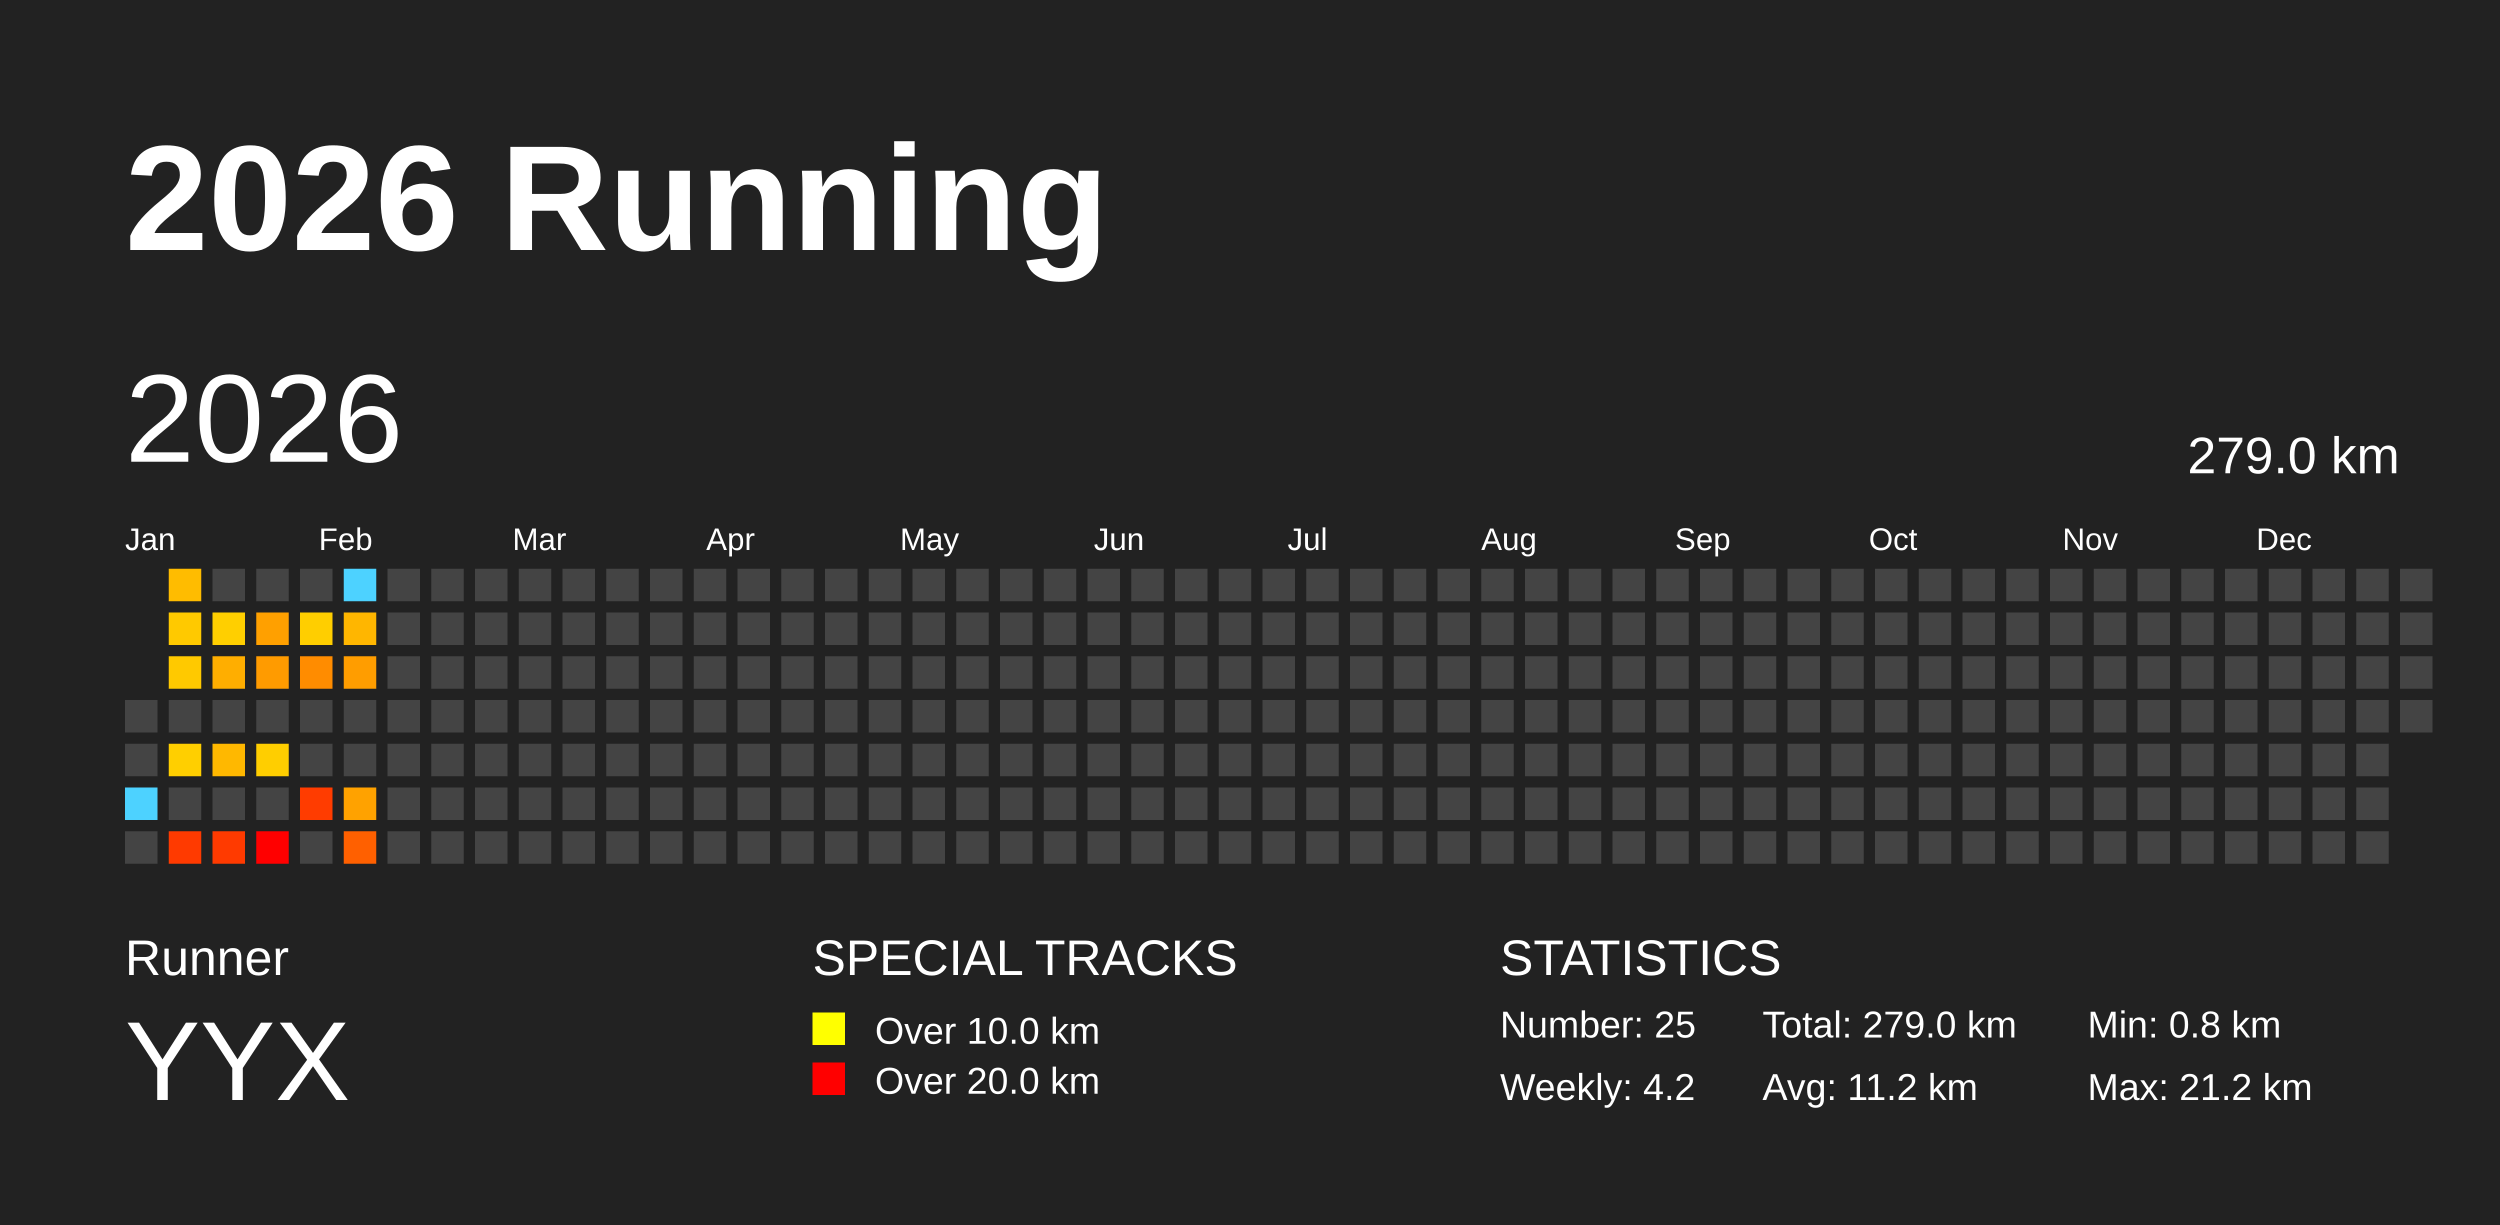
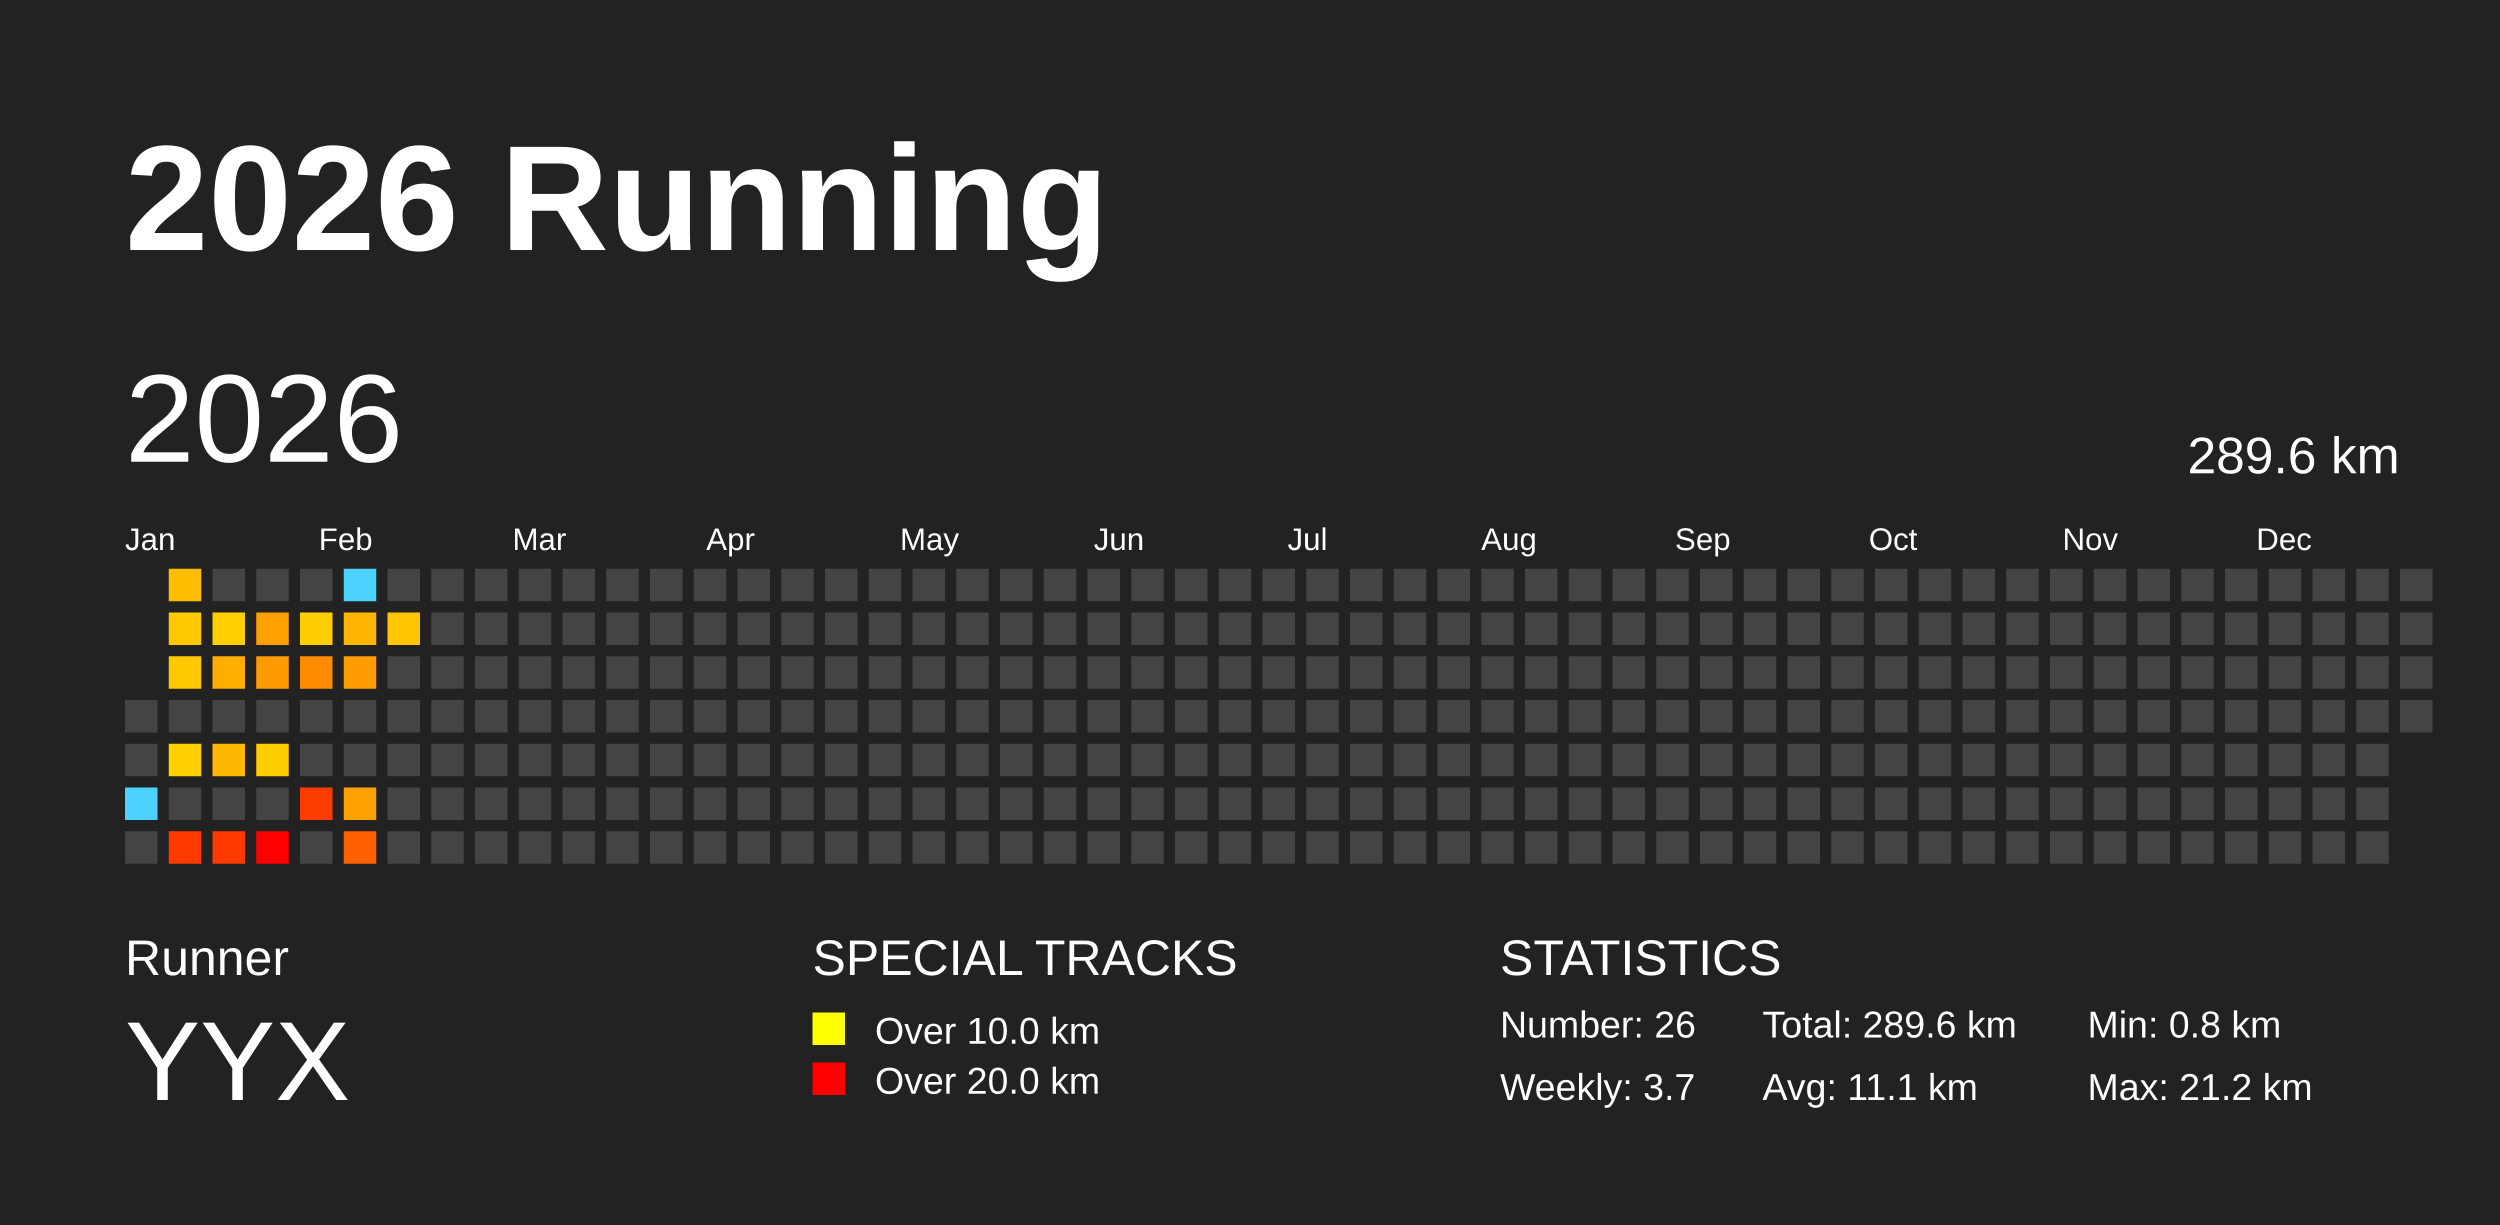
<svg xmlns="http://www.w3.org/2000/svg" baseProfile="full" height="98mm" version="1.1" viewBox="0,0,200,98" width="200mm">
  <defs />
  <rect fill="#222222" height="98" width="200" x="0" y="0" />
  <text fill="#FFFFFF" style="font-size:12px; font-family:Arial; font-weight:bold;" x="10" y="20">2026 Running</text>
  <text fill="#FFFFFF" style="font-size:4px; font-family:Arial" x="10" y="78">Runner</text>
  <text fill="#FFFFFF" style="font-size:9px; font-family:Arial" x="10" y="88">YYX</text>
  <text fill="#FFFFFF" style="font-size:4px; font-family:Arial" x="65" y="78">SPECIAL TRACKS</text>
  <rect fill="yellow" height="2.6" width="2.6" x="65" y="81" />
  <text fill="#FFFFFF" style="font-size:3px; font-family:Arial" x="70" y="83.5">Over 10.0 km</text>
  <rect fill="red" height="2.6" width="2.6" x="65" y="85" />
  <text fill="#FFFFFF" style="font-size:3px; font-family:Arial" x="70" y="87.5">Over 20.0 km</text>
  <text fill="#FFFFFF" style="font-size:4px; font-family:Arial" x="120" y="78">STATISTICS</text>
-   <text fill="#FFFFFF" style="font-size:3px; font-family:Arial" x="120" y="83">Number: 25</text>
-   <text fill="#FFFFFF" style="font-size:3px; font-family:Arial" x="120" y="88">Weekly: 4.2</text>
-   <text fill="#FFFFFF" style="font-size:3px; font-family:Arial" x="141" y="83">Total: 279.0 km</text>
-   <text fill="#FFFFFF" style="font-size:3px; font-family:Arial" x="141" y="88">Avg: 11.2 km</text>
+   <text fill="#FFFFFF" style="font-size:3px; font-family:Arial" x="120" y="83">Number: 26</text>
+   <text fill="#FFFFFF" style="font-size:3px; font-family:Arial" x="120" y="88">Weekly: 3.7</text>
+   <text fill="#FFFFFF" style="font-size:3px; font-family:Arial" x="141" y="83">Total: 289.6 km</text>
+   <text fill="#FFFFFF" style="font-size:3px; font-family:Arial" x="141" y="88">Avg: 11.1 km</text>
  <text fill="#FFFFFF" style="font-size:3px; font-family:Arial" x="167" y="83">Min: 0.8 km</text>
  <text fill="#FFFFFF" style="font-size:3px; font-family:Arial" x="167" y="88">Max: 21.2 km</text>
  <text dominant-baseline="hanging" fill="#FFFFFF" style="font-size:10.0px; font-family:Arial;" x="10" y="30">2026</text>
-   <text dominant-baseline="hanging" fill="#FFFFFF" style="font-size:4.125px; font-family:Arial;" x="175" y="35">279.0 km</text>
+   <text dominant-baseline="hanging" fill="#FFFFFF" style="font-size:4.125px; font-family:Arial;" x="175" y="35">289.6 km</text>
  <text fill="#FFFFFF" style="font-size:2.5px; font-family:Arial" x="10.0" y="44">Jan</text>
  <text fill="#FFFFFF" style="font-size:2.5px; font-family:Arial" x="25.5" y="44">Feb</text>
  <text fill="#FFFFFF" style="font-size:2.5px; font-family:Arial" x="41.0" y="44">Mar</text>
  <text fill="#FFFFFF" style="font-size:2.5px; font-family:Arial" x="56.5" y="44">Apr</text>
  <text fill="#FFFFFF" style="font-size:2.5px; font-family:Arial" x="72.0" y="44">May</text>
  <text fill="#FFFFFF" style="font-size:2.5px; font-family:Arial" x="87.5" y="44">Jun</text>
  <text fill="#FFFFFF" style="font-size:2.5px; font-family:Arial" x="103.0" y="44">Jul</text>
  <text fill="#FFFFFF" style="font-size:2.5px; font-family:Arial" x="118.5" y="44">Aug</text>
  <text fill="#FFFFFF" style="font-size:2.5px; font-family:Arial" x="134.0" y="44">Sep</text>
  <text fill="#FFFFFF" style="font-size:2.5px; font-family:Arial" x="149.5" y="44">Oct</text>
  <text fill="#FFFFFF" style="font-size:2.5px; font-family:Arial" x="165.0" y="44">Nov</text>
  <text fill="#FFFFFF" style="font-size:2.5px; font-family:Arial" x="180.5" y="44">Dec</text>
  <rect fill="#444444" height="2.6" width="2.6" x="10.0" y="56.0" />
  <rect fill="#444444" height="2.6" width="2.6" x="10.0" y="59.5" />
  <rect fill="#4dd2ff" height="2.6" width="2.6" x="10.0" y="63.0" />
  <rect fill="#444444" height="2.6" width="2.6" x="10.0" y="66.5" />
  <rect fill="#ffbc00" height="2.6" width="2.6" x="13.5" y="45.5" />
  <rect fill="#ffc900" height="2.6" width="2.6" x="13.5" y="49.0" />
  <rect fill="#ffc900" height="2.6" width="2.6" x="13.5" y="52.5" />
  <rect fill="#444444" height="2.6" width="2.6" x="13.5" y="56.0" />
  <rect fill="#ffcf00" height="2.6" width="2.6" x="13.5" y="59.5" />
  <rect fill="#444444" height="2.6" width="2.6" x="13.5" y="63.0" />
  <rect fill="#ff3a00" height="2.6" width="2.6" x="13.5" y="66.5" />
  <rect fill="#444444" height="2.6" width="2.6" x="17.0" y="45.5" />
  <rect fill="#ffcf00" height="2.6" width="2.6" x="17.0" y="49.0" />
  <rect fill="#ffae00" height="2.6" width="2.6" x="17.0" y="52.5" />
  <rect fill="#444444" height="2.6" width="2.6" x="17.0" y="56.0" />
  <rect fill="#ffb800" height="2.6" width="2.6" x="17.0" y="59.5" />
  <rect fill="#444444" height="2.6" width="2.6" x="17.0" y="63.0" />
  <rect fill="#ff3a00" height="2.6" width="2.6" x="17.0" y="66.5" />
  <rect fill="#444444" height="2.6" width="2.6" x="20.5" y="45.5" />
  <rect fill="#ffa000" height="2.6" width="2.6" x="20.5" y="49.0" />
  <rect fill="#ff9b00" height="2.6" width="2.6" x="20.5" y="52.5" />
  <rect fill="#444444" height="2.6" width="2.6" x="20.5" y="56.0" />
  <rect fill="#ffce00" height="2.6" width="2.6" x="20.5" y="59.5" />
  <rect fill="#444444" height="2.6" width="2.6" x="20.5" y="63.0" />
  <rect fill="red" height="2.6" width="2.6" x="20.5" y="66.5" />
  <rect fill="#444444" height="2.6" width="2.6" x="24.0" y="45.5" />
  <rect fill="#ffce00" height="2.6" width="2.6" x="24.0" y="49.0" />
  <rect fill="#ff8c00" height="2.6" width="2.6" x="24.0" y="52.5" />
  <rect fill="#444444" height="2.6" width="2.6" x="24.0" y="56.0" />
  <rect fill="#444444" height="2.6" width="2.6" x="24.0" y="59.5" />
  <rect fill="#ff3c00" height="2.6" width="2.6" x="24.0" y="63.0" />
  <rect fill="#444444" height="2.6" width="2.6" x="24.0" y="66.5" />
  <rect fill="#4dd2ff" height="2.6" width="2.6" x="27.5" y="45.5" />
  <rect fill="#ffb600" height="2.6" width="2.6" x="27.5" y="49.0" />
  <rect fill="#ff9d00" height="2.6" width="2.6" x="27.5" y="52.5" />
  <rect fill="#444444" height="2.6" width="2.6" x="27.5" y="56.0" />
  <rect fill="#444444" height="2.6" width="2.6" x="27.5" y="59.5" />
  <rect fill="#ffa200" height="2.6" width="2.6" x="27.5" y="63.0" />
  <rect fill="#ff6000" height="2.6" width="2.6" x="27.5" y="66.5" />
  <rect fill="#444444" height="2.6" width="2.6" x="31.0" y="45.5" />
-   <rect fill="#444444" height="2.6" width="2.6" x="31.0" y="49.0" />
+   <rect fill="#ffc500" height="2.6" width="2.6" x="31.0" y="49.0" />
  <rect fill="#444444" height="2.6" width="2.6" x="31.0" y="52.5" />
  <rect fill="#444444" height="2.6" width="2.6" x="31.0" y="56.0" />
  <rect fill="#444444" height="2.6" width="2.6" x="31.0" y="59.5" />
  <rect fill="#444444" height="2.6" width="2.6" x="31.0" y="63.0" />
  <rect fill="#444444" height="2.6" width="2.6" x="31.0" y="66.5" />
  <rect fill="#444444" height="2.6" width="2.6" x="34.5" y="45.5" />
  <rect fill="#444444" height="2.6" width="2.6" x="34.5" y="49.0" />
  <rect fill="#444444" height="2.6" width="2.6" x="34.5" y="52.5" />
  <rect fill="#444444" height="2.6" width="2.6" x="34.5" y="56.0" />
  <rect fill="#444444" height="2.6" width="2.6" x="34.5" y="59.5" />
  <rect fill="#444444" height="2.6" width="2.6" x="34.5" y="63.0" />
  <rect fill="#444444" height="2.6" width="2.6" x="34.5" y="66.5" />
  <rect fill="#444444" height="2.6" width="2.6" x="38.0" y="45.5" />
  <rect fill="#444444" height="2.6" width="2.6" x="38.0" y="49.0" />
  <rect fill="#444444" height="2.6" width="2.6" x="38.0" y="52.5" />
  <rect fill="#444444" height="2.6" width="2.6" x="38.0" y="56.0" />
  <rect fill="#444444" height="2.6" width="2.6" x="38.0" y="59.5" />
  <rect fill="#444444" height="2.6" width="2.6" x="38.0" y="63.0" />
  <rect fill="#444444" height="2.6" width="2.6" x="38.0" y="66.5" />
  <rect fill="#444444" height="2.6" width="2.6" x="41.5" y="45.5" />
  <rect fill="#444444" height="2.6" width="2.6" x="41.5" y="49.0" />
  <rect fill="#444444" height="2.6" width="2.6" x="41.5" y="52.5" />
  <rect fill="#444444" height="2.6" width="2.6" x="41.5" y="56.0" />
  <rect fill="#444444" height="2.6" width="2.6" x="41.5" y="59.5" />
  <rect fill="#444444" height="2.6" width="2.6" x="41.5" y="63.0" />
  <rect fill="#444444" height="2.6" width="2.6" x="41.5" y="66.5" />
  <rect fill="#444444" height="2.6" width="2.6" x="45.0" y="45.5" />
  <rect fill="#444444" height="2.6" width="2.6" x="45.0" y="49.0" />
  <rect fill="#444444" height="2.6" width="2.6" x="45.0" y="52.5" />
  <rect fill="#444444" height="2.6" width="2.6" x="45.0" y="56.0" />
  <rect fill="#444444" height="2.6" width="2.6" x="45.0" y="59.5" />
  <rect fill="#444444" height="2.6" width="2.6" x="45.0" y="63.0" />
  <rect fill="#444444" height="2.6" width="2.6" x="45.0" y="66.5" />
  <rect fill="#444444" height="2.6" width="2.6" x="48.5" y="45.5" />
  <rect fill="#444444" height="2.6" width="2.6" x="48.5" y="49.0" />
  <rect fill="#444444" height="2.6" width="2.6" x="48.5" y="52.5" />
  <rect fill="#444444" height="2.6" width="2.6" x="48.5" y="56.0" />
  <rect fill="#444444" height="2.6" width="2.6" x="48.5" y="59.5" />
  <rect fill="#444444" height="2.6" width="2.6" x="48.5" y="63.0" />
  <rect fill="#444444" height="2.6" width="2.6" x="48.5" y="66.5" />
  <rect fill="#444444" height="2.6" width="2.6" x="52.0" y="45.5" />
  <rect fill="#444444" height="2.6" width="2.6" x="52.0" y="49.0" />
  <rect fill="#444444" height="2.6" width="2.6" x="52.0" y="52.5" />
  <rect fill="#444444" height="2.6" width="2.6" x="52.0" y="56.0" />
  <rect fill="#444444" height="2.6" width="2.6" x="52.0" y="59.5" />
  <rect fill="#444444" height="2.6" width="2.6" x="52.0" y="63.0" />
  <rect fill="#444444" height="2.6" width="2.6" x="52.0" y="66.5" />
  <rect fill="#444444" height="2.6" width="2.6" x="55.5" y="45.5" />
  <rect fill="#444444" height="2.6" width="2.6" x="55.5" y="49.0" />
  <rect fill="#444444" height="2.6" width="2.6" x="55.5" y="52.5" />
  <rect fill="#444444" height="2.6" width="2.6" x="55.5" y="56.0" />
  <rect fill="#444444" height="2.6" width="2.6" x="55.5" y="59.5" />
  <rect fill="#444444" height="2.6" width="2.6" x="55.5" y="63.0" />
  <rect fill="#444444" height="2.6" width="2.6" x="55.5" y="66.5" />
  <rect fill="#444444" height="2.6" width="2.6" x="59.0" y="45.5" />
  <rect fill="#444444" height="2.6" width="2.6" x="59.0" y="49.0" />
  <rect fill="#444444" height="2.6" width="2.6" x="59.0" y="52.5" />
  <rect fill="#444444" height="2.6" width="2.6" x="59.0" y="56.0" />
  <rect fill="#444444" height="2.6" width="2.6" x="59.0" y="59.5" />
  <rect fill="#444444" height="2.6" width="2.6" x="59.0" y="63.0" />
  <rect fill="#444444" height="2.6" width="2.6" x="59.0" y="66.5" />
  <rect fill="#444444" height="2.6" width="2.6" x="62.5" y="45.5" />
  <rect fill="#444444" height="2.6" width="2.6" x="62.5" y="49.0" />
  <rect fill="#444444" height="2.6" width="2.6" x="62.5" y="52.5" />
  <rect fill="#444444" height="2.6" width="2.6" x="62.5" y="56.0" />
  <rect fill="#444444" height="2.6" width="2.6" x="62.5" y="59.5" />
  <rect fill="#444444" height="2.6" width="2.6" x="62.5" y="63.0" />
  <rect fill="#444444" height="2.6" width="2.6" x="62.5" y="66.5" />
  <rect fill="#444444" height="2.6" width="2.6" x="66.0" y="45.5" />
  <rect fill="#444444" height="2.6" width="2.6" x="66.0" y="49.0" />
  <rect fill="#444444" height="2.6" width="2.6" x="66.0" y="52.5" />
  <rect fill="#444444" height="2.6" width="2.6" x="66.0" y="56.0" />
  <rect fill="#444444" height="2.6" width="2.6" x="66.0" y="59.5" />
  <rect fill="#444444" height="2.6" width="2.6" x="66.0" y="63.0" />
  <rect fill="#444444" height="2.6" width="2.6" x="66.0" y="66.5" />
  <rect fill="#444444" height="2.6" width="2.6" x="69.5" y="45.5" />
  <rect fill="#444444" height="2.6" width="2.6" x="69.5" y="49.0" />
  <rect fill="#444444" height="2.6" width="2.6" x="69.5" y="52.5" />
  <rect fill="#444444" height="2.6" width="2.6" x="69.5" y="56.0" />
  <rect fill="#444444" height="2.6" width="2.6" x="69.5" y="59.5" />
  <rect fill="#444444" height="2.6" width="2.6" x="69.5" y="63.0" />
  <rect fill="#444444" height="2.6" width="2.6" x="69.5" y="66.5" />
  <rect fill="#444444" height="2.6" width="2.6" x="73.0" y="45.5" />
  <rect fill="#444444" height="2.6" width="2.6" x="73.0" y="49.0" />
  <rect fill="#444444" height="2.6" width="2.6" x="73.0" y="52.5" />
  <rect fill="#444444" height="2.6" width="2.6" x="73.0" y="56.0" />
  <rect fill="#444444" height="2.6" width="2.6" x="73.0" y="59.5" />
  <rect fill="#444444" height="2.6" width="2.6" x="73.0" y="63.0" />
  <rect fill="#444444" height="2.6" width="2.6" x="73.0" y="66.5" />
  <rect fill="#444444" height="2.6" width="2.6" x="76.5" y="45.5" />
  <rect fill="#444444" height="2.6" width="2.6" x="76.5" y="49.0" />
  <rect fill="#444444" height="2.6" width="2.6" x="76.5" y="52.5" />
  <rect fill="#444444" height="2.6" width="2.6" x="76.5" y="56.0" />
  <rect fill="#444444" height="2.6" width="2.6" x="76.5" y="59.5" />
  <rect fill="#444444" height="2.6" width="2.6" x="76.5" y="63.0" />
  <rect fill="#444444" height="2.6" width="2.6" x="76.5" y="66.5" />
  <rect fill="#444444" height="2.6" width="2.6" x="80.0" y="45.5" />
  <rect fill="#444444" height="2.6" width="2.6" x="80.0" y="49.0" />
  <rect fill="#444444" height="2.6" width="2.6" x="80.0" y="52.5" />
  <rect fill="#444444" height="2.6" width="2.6" x="80.0" y="56.0" />
  <rect fill="#444444" height="2.6" width="2.6" x="80.0" y="59.5" />
  <rect fill="#444444" height="2.6" width="2.6" x="80.0" y="63.0" />
  <rect fill="#444444" height="2.6" width="2.6" x="80.0" y="66.5" />
  <rect fill="#444444" height="2.6" width="2.6" x="83.5" y="45.5" />
  <rect fill="#444444" height="2.6" width="2.6" x="83.5" y="49.0" />
  <rect fill="#444444" height="2.6" width="2.6" x="83.5" y="52.5" />
  <rect fill="#444444" height="2.6" width="2.6" x="83.5" y="56.0" />
  <rect fill="#444444" height="2.6" width="2.6" x="83.5" y="59.5" />
  <rect fill="#444444" height="2.6" width="2.6" x="83.5" y="63.0" />
  <rect fill="#444444" height="2.6" width="2.6" x="83.5" y="66.5" />
  <rect fill="#444444" height="2.6" width="2.6" x="87.0" y="45.5" />
  <rect fill="#444444" height="2.6" width="2.6" x="87.0" y="49.0" />
  <rect fill="#444444" height="2.6" width="2.6" x="87.0" y="52.5" />
  <rect fill="#444444" height="2.6" width="2.6" x="87.0" y="56.0" />
  <rect fill="#444444" height="2.6" width="2.6" x="87.0" y="59.5" />
  <rect fill="#444444" height="2.6" width="2.6" x="87.0" y="63.0" />
  <rect fill="#444444" height="2.6" width="2.6" x="87.0" y="66.5" />
  <rect fill="#444444" height="2.6" width="2.6" x="90.5" y="45.5" />
  <rect fill="#444444" height="2.6" width="2.6" x="90.5" y="49.0" />
  <rect fill="#444444" height="2.6" width="2.6" x="90.5" y="52.5" />
  <rect fill="#444444" height="2.6" width="2.6" x="90.5" y="56.0" />
  <rect fill="#444444" height="2.6" width="2.6" x="90.5" y="59.5" />
  <rect fill="#444444" height="2.6" width="2.6" x="90.5" y="63.0" />
  <rect fill="#444444" height="2.6" width="2.6" x="90.5" y="66.5" />
  <rect fill="#444444" height="2.6" width="2.6" x="94.0" y="45.5" />
  <rect fill="#444444" height="2.6" width="2.6" x="94.0" y="49.0" />
  <rect fill="#444444" height="2.6" width="2.6" x="94.0" y="52.5" />
  <rect fill="#444444" height="2.6" width="2.6" x="94.0" y="56.0" />
  <rect fill="#444444" height="2.6" width="2.6" x="94.0" y="59.5" />
  <rect fill="#444444" height="2.6" width="2.6" x="94.0" y="63.0" />
  <rect fill="#444444" height="2.6" width="2.6" x="94.0" y="66.5" />
  <rect fill="#444444" height="2.6" width="2.6" x="97.5" y="45.5" />
  <rect fill="#444444" height="2.6" width="2.6" x="97.5" y="49.0" />
  <rect fill="#444444" height="2.6" width="2.6" x="97.5" y="52.5" />
  <rect fill="#444444" height="2.6" width="2.6" x="97.5" y="56.0" />
  <rect fill="#444444" height="2.6" width="2.6" x="97.5" y="59.5" />
  <rect fill="#444444" height="2.6" width="2.6" x="97.5" y="63.0" />
  <rect fill="#444444" height="2.6" width="2.6" x="97.5" y="66.5" />
  <rect fill="#444444" height="2.6" width="2.6" x="101.0" y="45.5" />
  <rect fill="#444444" height="2.6" width="2.6" x="101.0" y="49.0" />
  <rect fill="#444444" height="2.6" width="2.6" x="101.0" y="52.5" />
  <rect fill="#444444" height="2.6" width="2.6" x="101.0" y="56.0" />
  <rect fill="#444444" height="2.6" width="2.6" x="101.0" y="59.5" />
  <rect fill="#444444" height="2.6" width="2.6" x="101.0" y="63.0" />
  <rect fill="#444444" height="2.6" width="2.6" x="101.0" y="66.5" />
  <rect fill="#444444" height="2.6" width="2.6" x="104.5" y="45.5" />
  <rect fill="#444444" height="2.6" width="2.6" x="104.5" y="49.0" />
  <rect fill="#444444" height="2.6" width="2.6" x="104.5" y="52.5" />
  <rect fill="#444444" height="2.6" width="2.6" x="104.5" y="56.0" />
  <rect fill="#444444" height="2.6" width="2.6" x="104.5" y="59.5" />
  <rect fill="#444444" height="2.6" width="2.6" x="104.5" y="63.0" />
  <rect fill="#444444" height="2.6" width="2.6" x="104.5" y="66.5" />
  <rect fill="#444444" height="2.6" width="2.6" x="108.0" y="45.5" />
  <rect fill="#444444" height="2.6" width="2.6" x="108.0" y="49.0" />
  <rect fill="#444444" height="2.6" width="2.6" x="108.0" y="52.5" />
  <rect fill="#444444" height="2.6" width="2.6" x="108.0" y="56.0" />
  <rect fill="#444444" height="2.6" width="2.6" x="108.0" y="59.5" />
  <rect fill="#444444" height="2.6" width="2.6" x="108.0" y="63.0" />
  <rect fill="#444444" height="2.6" width="2.6" x="108.0" y="66.5" />
  <rect fill="#444444" height="2.6" width="2.6" x="111.5" y="45.5" />
  <rect fill="#444444" height="2.6" width="2.6" x="111.5" y="49.0" />
  <rect fill="#444444" height="2.6" width="2.6" x="111.5" y="52.5" />
  <rect fill="#444444" height="2.6" width="2.6" x="111.5" y="56.0" />
  <rect fill="#444444" height="2.6" width="2.6" x="111.5" y="59.5" />
  <rect fill="#444444" height="2.6" width="2.6" x="111.5" y="63.0" />
  <rect fill="#444444" height="2.6" width="2.6" x="111.5" y="66.5" />
  <rect fill="#444444" height="2.6" width="2.6" x="115.0" y="45.5" />
  <rect fill="#444444" height="2.6" width="2.6" x="115.0" y="49.0" />
  <rect fill="#444444" height="2.6" width="2.6" x="115.0" y="52.5" />
  <rect fill="#444444" height="2.6" width="2.6" x="115.0" y="56.0" />
  <rect fill="#444444" height="2.6" width="2.6" x="115.0" y="59.5" />
  <rect fill="#444444" height="2.6" width="2.6" x="115.0" y="63.0" />
  <rect fill="#444444" height="2.6" width="2.6" x="115.0" y="66.5" />
  <rect fill="#444444" height="2.6" width="2.6" x="118.5" y="45.5" />
  <rect fill="#444444" height="2.6" width="2.6" x="118.5" y="49.0" />
  <rect fill="#444444" height="2.6" width="2.6" x="118.5" y="52.5" />
  <rect fill="#444444" height="2.6" width="2.6" x="118.5" y="56.0" />
  <rect fill="#444444" height="2.6" width="2.6" x="118.5" y="59.5" />
  <rect fill="#444444" height="2.6" width="2.6" x="118.5" y="63.0" />
  <rect fill="#444444" height="2.6" width="2.6" x="118.5" y="66.5" />
  <rect fill="#444444" height="2.6" width="2.6" x="122.0" y="45.5" />
  <rect fill="#444444" height="2.6" width="2.6" x="122.0" y="49.0" />
  <rect fill="#444444" height="2.6" width="2.6" x="122.0" y="52.5" />
  <rect fill="#444444" height="2.6" width="2.6" x="122.0" y="56.0" />
  <rect fill="#444444" height="2.6" width="2.6" x="122.0" y="59.5" />
  <rect fill="#444444" height="2.6" width="2.6" x="122.0" y="63.0" />
  <rect fill="#444444" height="2.6" width="2.6" x="122.0" y="66.5" />
  <rect fill="#444444" height="2.6" width="2.6" x="125.5" y="45.5" />
  <rect fill="#444444" height="2.6" width="2.6" x="125.5" y="49.0" />
  <rect fill="#444444" height="2.6" width="2.6" x="125.5" y="52.5" />
  <rect fill="#444444" height="2.6" width="2.6" x="125.5" y="56.0" />
  <rect fill="#444444" height="2.6" width="2.6" x="125.5" y="59.5" />
  <rect fill="#444444" height="2.6" width="2.6" x="125.5" y="63.0" />
  <rect fill="#444444" height="2.6" width="2.6" x="125.5" y="66.5" />
  <rect fill="#444444" height="2.6" width="2.6" x="129.0" y="45.5" />
  <rect fill="#444444" height="2.6" width="2.6" x="129.0" y="49.0" />
  <rect fill="#444444" height="2.6" width="2.6" x="129.0" y="52.5" />
  <rect fill="#444444" height="2.6" width="2.6" x="129.0" y="56.0" />
  <rect fill="#444444" height="2.6" width="2.6" x="129.0" y="59.5" />
  <rect fill="#444444" height="2.6" width="2.6" x="129.0" y="63.0" />
  <rect fill="#444444" height="2.6" width="2.6" x="129.0" y="66.5" />
  <rect fill="#444444" height="2.6" width="2.6" x="132.5" y="45.5" />
  <rect fill="#444444" height="2.6" width="2.6" x="132.5" y="49.0" />
  <rect fill="#444444" height="2.6" width="2.6" x="132.5" y="52.5" />
  <rect fill="#444444" height="2.6" width="2.6" x="132.5" y="56.0" />
  <rect fill="#444444" height="2.6" width="2.6" x="132.5" y="59.5" />
  <rect fill="#444444" height="2.6" width="2.6" x="132.5" y="63.0" />
  <rect fill="#444444" height="2.6" width="2.6" x="132.5" y="66.5" />
  <rect fill="#444444" height="2.6" width="2.6" x="136.0" y="45.5" />
  <rect fill="#444444" height="2.6" width="2.6" x="136.0" y="49.0" />
  <rect fill="#444444" height="2.6" width="2.6" x="136.0" y="52.5" />
  <rect fill="#444444" height="2.6" width="2.6" x="136.0" y="56.0" />
  <rect fill="#444444" height="2.6" width="2.6" x="136.0" y="59.5" />
  <rect fill="#444444" height="2.6" width="2.6" x="136.0" y="63.0" />
  <rect fill="#444444" height="2.6" width="2.6" x="136.0" y="66.5" />
  <rect fill="#444444" height="2.6" width="2.6" x="139.5" y="45.5" />
  <rect fill="#444444" height="2.6" width="2.6" x="139.5" y="49.0" />
  <rect fill="#444444" height="2.6" width="2.6" x="139.5" y="52.5" />
  <rect fill="#444444" height="2.6" width="2.6" x="139.5" y="56.0" />
  <rect fill="#444444" height="2.6" width="2.6" x="139.5" y="59.5" />
  <rect fill="#444444" height="2.6" width="2.6" x="139.5" y="63.0" />
  <rect fill="#444444" height="2.6" width="2.6" x="139.5" y="66.5" />
  <rect fill="#444444" height="2.6" width="2.6" x="143.0" y="45.5" />
  <rect fill="#444444" height="2.6" width="2.6" x="143.0" y="49.0" />
  <rect fill="#444444" height="2.6" width="2.6" x="143.0" y="52.5" />
  <rect fill="#444444" height="2.6" width="2.6" x="143.0" y="56.0" />
  <rect fill="#444444" height="2.6" width="2.6" x="143.0" y="59.5" />
  <rect fill="#444444" height="2.6" width="2.6" x="143.0" y="63.0" />
  <rect fill="#444444" height="2.6" width="2.6" x="143.0" y="66.5" />
  <rect fill="#444444" height="2.6" width="2.6" x="146.5" y="45.5" />
  <rect fill="#444444" height="2.6" width="2.6" x="146.5" y="49.0" />
  <rect fill="#444444" height="2.6" width="2.6" x="146.5" y="52.5" />
  <rect fill="#444444" height="2.6" width="2.6" x="146.5" y="56.0" />
  <rect fill="#444444" height="2.6" width="2.6" x="146.5" y="59.5" />
  <rect fill="#444444" height="2.6" width="2.6" x="146.5" y="63.0" />
  <rect fill="#444444" height="2.6" width="2.6" x="146.5" y="66.5" />
  <rect fill="#444444" height="2.6" width="2.6" x="150.0" y="45.5" />
  <rect fill="#444444" height="2.6" width="2.6" x="150.0" y="49.0" />
  <rect fill="#444444" height="2.6" width="2.6" x="150.0" y="52.5" />
  <rect fill="#444444" height="2.6" width="2.6" x="150.0" y="56.0" />
  <rect fill="#444444" height="2.6" width="2.6" x="150.0" y="59.5" />
  <rect fill="#444444" height="2.6" width="2.6" x="150.0" y="63.0" />
  <rect fill="#444444" height="2.6" width="2.6" x="150.0" y="66.5" />
  <rect fill="#444444" height="2.6" width="2.6" x="153.5" y="45.5" />
  <rect fill="#444444" height="2.6" width="2.6" x="153.5" y="49.0" />
  <rect fill="#444444" height="2.6" width="2.6" x="153.5" y="52.5" />
  <rect fill="#444444" height="2.6" width="2.6" x="153.5" y="56.0" />
  <rect fill="#444444" height="2.6" width="2.6" x="153.5" y="59.5" />
  <rect fill="#444444" height="2.6" width="2.6" x="153.5" y="63.0" />
  <rect fill="#444444" height="2.6" width="2.6" x="153.5" y="66.5" />
  <rect fill="#444444" height="2.6" width="2.6" x="157.0" y="45.5" />
  <rect fill="#444444" height="2.6" width="2.6" x="157.0" y="49.0" />
  <rect fill="#444444" height="2.6" width="2.6" x="157.0" y="52.5" />
  <rect fill="#444444" height="2.6" width="2.6" x="157.0" y="56.0" />
  <rect fill="#444444" height="2.6" width="2.6" x="157.0" y="59.5" />
  <rect fill="#444444" height="2.6" width="2.6" x="157.0" y="63.0" />
  <rect fill="#444444" height="2.6" width="2.6" x="157.0" y="66.5" />
  <rect fill="#444444" height="2.6" width="2.6" x="160.5" y="45.5" />
  <rect fill="#444444" height="2.6" width="2.6" x="160.5" y="49.0" />
  <rect fill="#444444" height="2.6" width="2.6" x="160.5" y="52.5" />
  <rect fill="#444444" height="2.6" width="2.6" x="160.5" y="56.0" />
  <rect fill="#444444" height="2.6" width="2.6" x="160.5" y="59.5" />
  <rect fill="#444444" height="2.6" width="2.6" x="160.5" y="63.0" />
  <rect fill="#444444" height="2.6" width="2.6" x="160.5" y="66.5" />
  <rect fill="#444444" height="2.6" width="2.6" x="164.0" y="45.5" />
  <rect fill="#444444" height="2.6" width="2.6" x="164.0" y="49.0" />
  <rect fill="#444444" height="2.6" width="2.6" x="164.0" y="52.5" />
  <rect fill="#444444" height="2.6" width="2.6" x="164.0" y="56.0" />
  <rect fill="#444444" height="2.6" width="2.6" x="164.0" y="59.5" />
  <rect fill="#444444" height="2.6" width="2.6" x="164.0" y="63.0" />
  <rect fill="#444444" height="2.6" width="2.6" x="164.0" y="66.5" />
  <rect fill="#444444" height="2.6" width="2.6" x="167.5" y="45.5" />
  <rect fill="#444444" height="2.6" width="2.6" x="167.5" y="49.0" />
  <rect fill="#444444" height="2.6" width="2.6" x="167.5" y="52.5" />
  <rect fill="#444444" height="2.6" width="2.6" x="167.5" y="56.0" />
  <rect fill="#444444" height="2.6" width="2.6" x="167.5" y="59.5" />
  <rect fill="#444444" height="2.6" width="2.6" x="167.5" y="63.0" />
  <rect fill="#444444" height="2.6" width="2.6" x="167.5" y="66.5" />
  <rect fill="#444444" height="2.6" width="2.6" x="171.0" y="45.5" />
  <rect fill="#444444" height="2.6" width="2.6" x="171.0" y="49.0" />
  <rect fill="#444444" height="2.6" width="2.6" x="171.0" y="52.5" />
  <rect fill="#444444" height="2.6" width="2.6" x="171.0" y="56.0" />
  <rect fill="#444444" height="2.6" width="2.6" x="171.0" y="59.5" />
  <rect fill="#444444" height="2.6" width="2.6" x="171.0" y="63.0" />
  <rect fill="#444444" height="2.6" width="2.6" x="171.0" y="66.5" />
  <rect fill="#444444" height="2.6" width="2.6" x="174.5" y="45.5" />
  <rect fill="#444444" height="2.6" width="2.6" x="174.5" y="49.0" />
  <rect fill="#444444" height="2.6" width="2.6" x="174.5" y="52.5" />
  <rect fill="#444444" height="2.6" width="2.6" x="174.5" y="56.0" />
  <rect fill="#444444" height="2.6" width="2.6" x="174.5" y="59.5" />
  <rect fill="#444444" height="2.6" width="2.6" x="174.5" y="63.0" />
  <rect fill="#444444" height="2.6" width="2.6" x="174.5" y="66.5" />
  <rect fill="#444444" height="2.6" width="2.6" x="178.0" y="45.5" />
  <rect fill="#444444" height="2.6" width="2.6" x="178.0" y="49.0" />
  <rect fill="#444444" height="2.6" width="2.6" x="178.0" y="52.5" />
  <rect fill="#444444" height="2.6" width="2.6" x="178.0" y="56.0" />
  <rect fill="#444444" height="2.6" width="2.6" x="178.0" y="59.5" />
  <rect fill="#444444" height="2.6" width="2.6" x="178.0" y="63.0" />
  <rect fill="#444444" height="2.6" width="2.6" x="178.0" y="66.5" />
  <rect fill="#444444" height="2.6" width="2.6" x="181.5" y="45.5" />
  <rect fill="#444444" height="2.6" width="2.6" x="181.5" y="49.0" />
  <rect fill="#444444" height="2.6" width="2.6" x="181.5" y="52.5" />
  <rect fill="#444444" height="2.6" width="2.6" x="181.5" y="56.0" />
  <rect fill="#444444" height="2.6" width="2.6" x="181.5" y="59.5" />
  <rect fill="#444444" height="2.6" width="2.6" x="181.5" y="63.0" />
  <rect fill="#444444" height="2.6" width="2.6" x="181.5" y="66.5" />
  <rect fill="#444444" height="2.6" width="2.6" x="185.0" y="45.5" />
  <rect fill="#444444" height="2.6" width="2.6" x="185.0" y="49.0" />
  <rect fill="#444444" height="2.6" width="2.6" x="185.0" y="52.5" />
  <rect fill="#444444" height="2.6" width="2.6" x="185.0" y="56.0" />
  <rect fill="#444444" height="2.6" width="2.6" x="185.0" y="59.5" />
  <rect fill="#444444" height="2.6" width="2.6" x="185.0" y="63.0" />
  <rect fill="#444444" height="2.6" width="2.6" x="185.0" y="66.5" />
  <rect fill="#444444" height="2.6" width="2.6" x="188.5" y="45.5" />
  <rect fill="#444444" height="2.6" width="2.6" x="188.5" y="49.0" />
  <rect fill="#444444" height="2.6" width="2.6" x="188.5" y="52.5" />
  <rect fill="#444444" height="2.6" width="2.6" x="188.5" y="56.0" />
  <rect fill="#444444" height="2.6" width="2.6" x="188.5" y="59.5" />
  <rect fill="#444444" height="2.6" width="2.6" x="188.5" y="63.0" />
  <rect fill="#444444" height="2.6" width="2.6" x="188.5" y="66.5" />
  <rect fill="#444444" height="2.6" width="2.6" x="192.0" y="45.5" />
  <rect fill="#444444" height="2.6" width="2.6" x="192.0" y="49.0" />
  <rect fill="#444444" height="2.6" width="2.6" x="192.0" y="52.5" />
  <rect fill="#444444" height="2.6" width="2.6" x="192.0" y="56.0" />
</svg>
